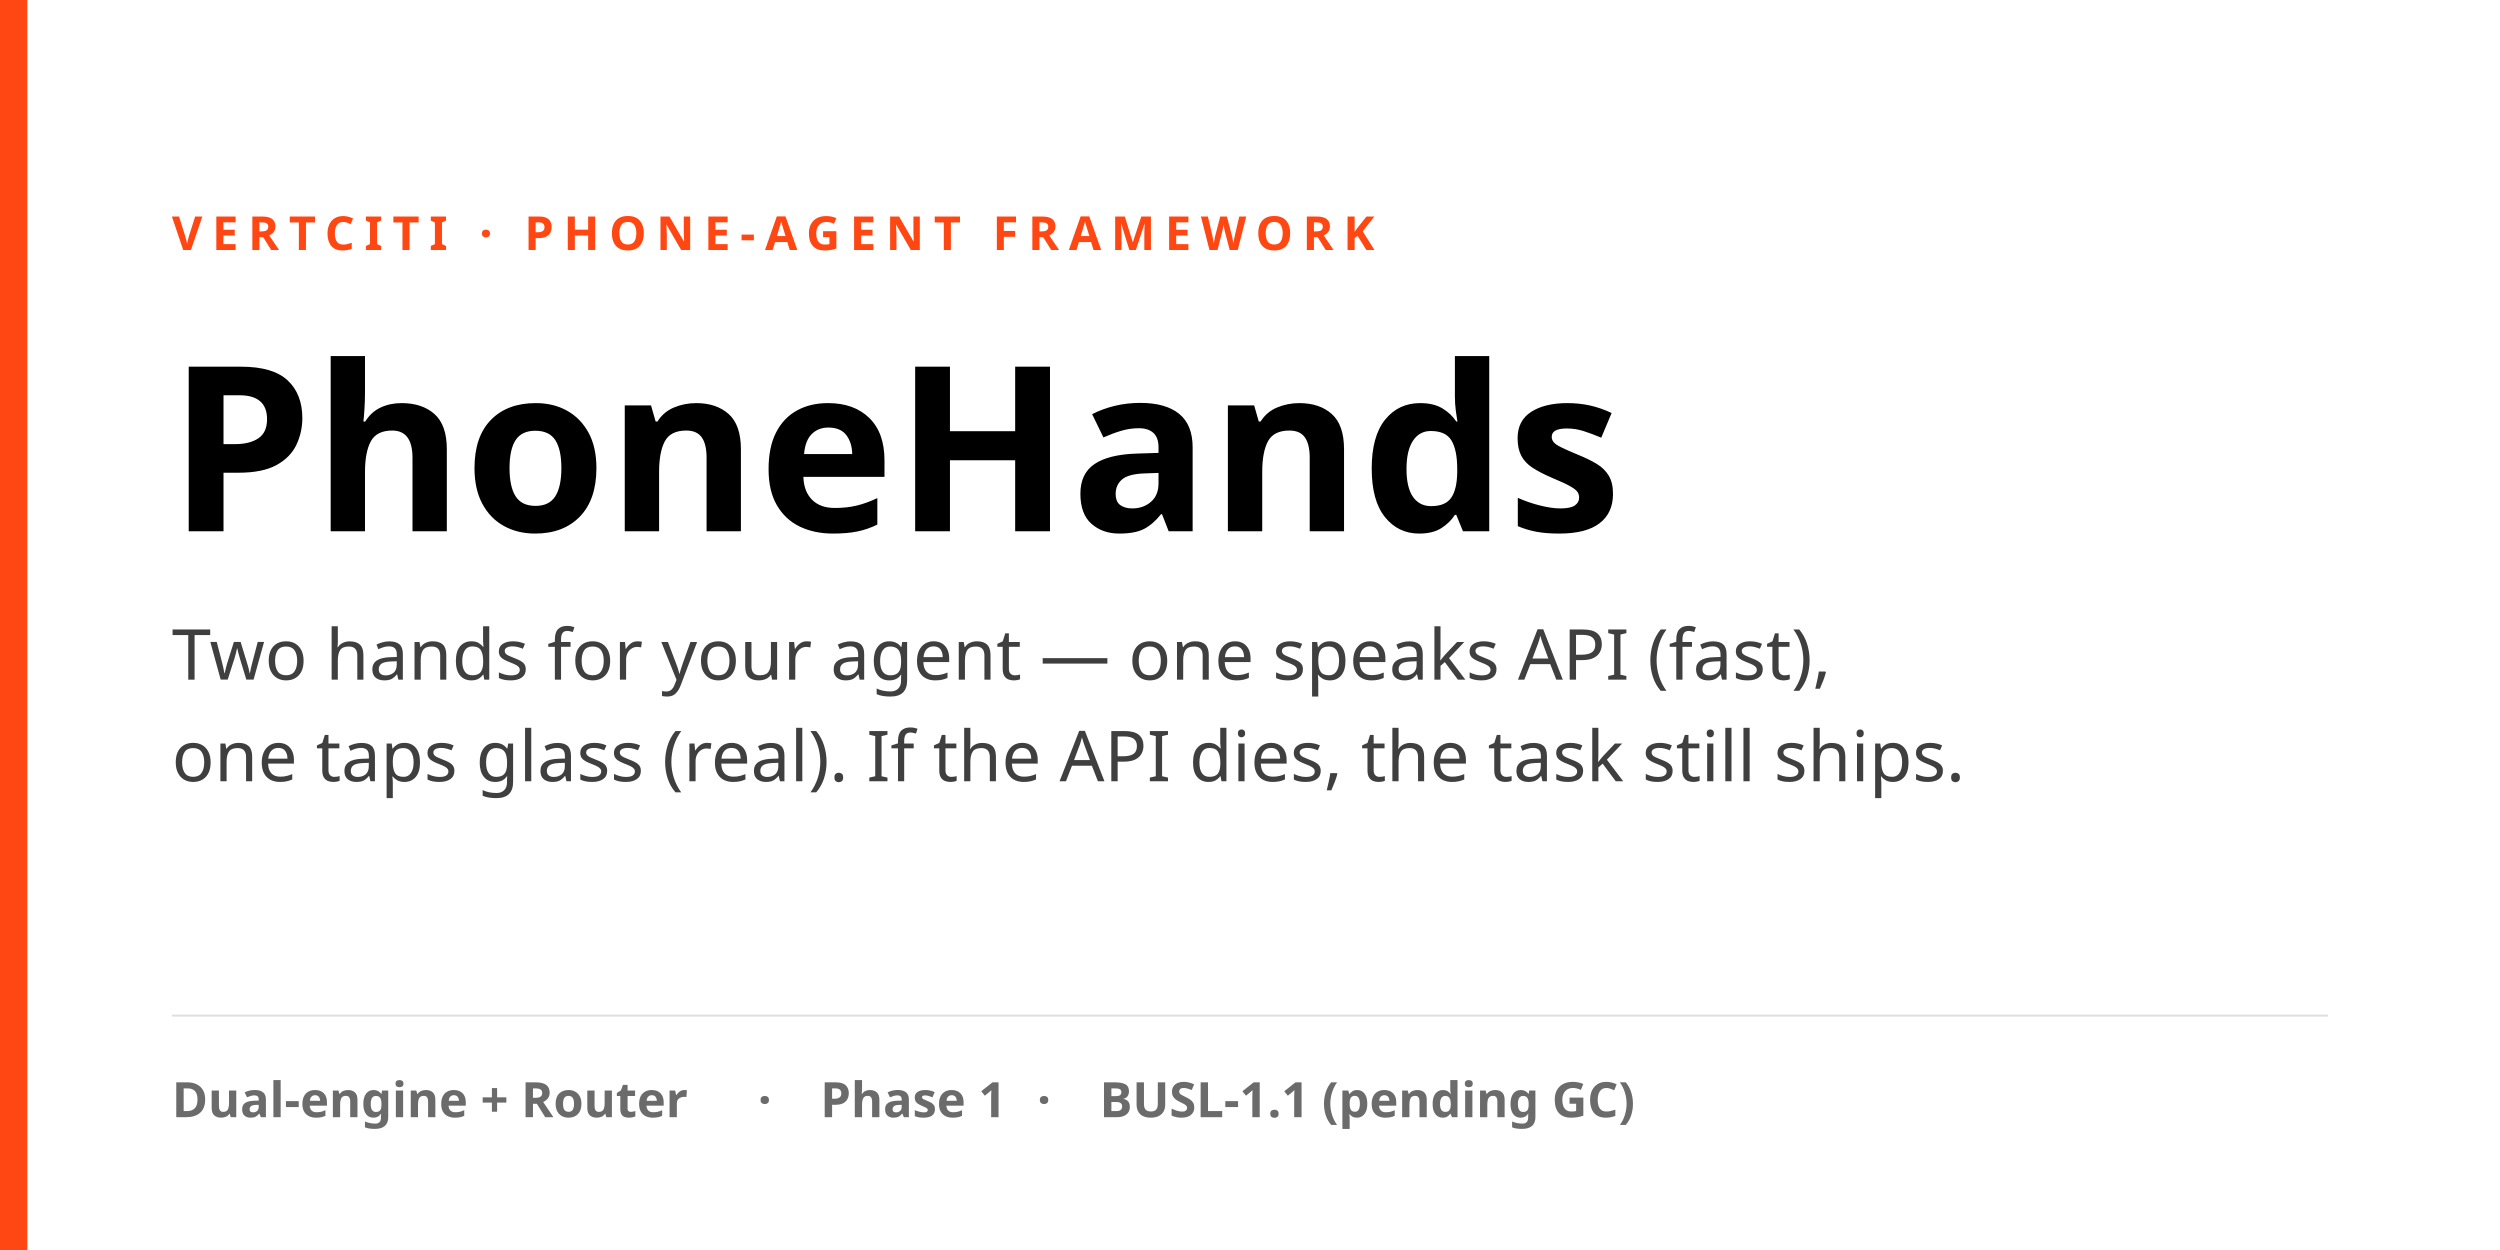
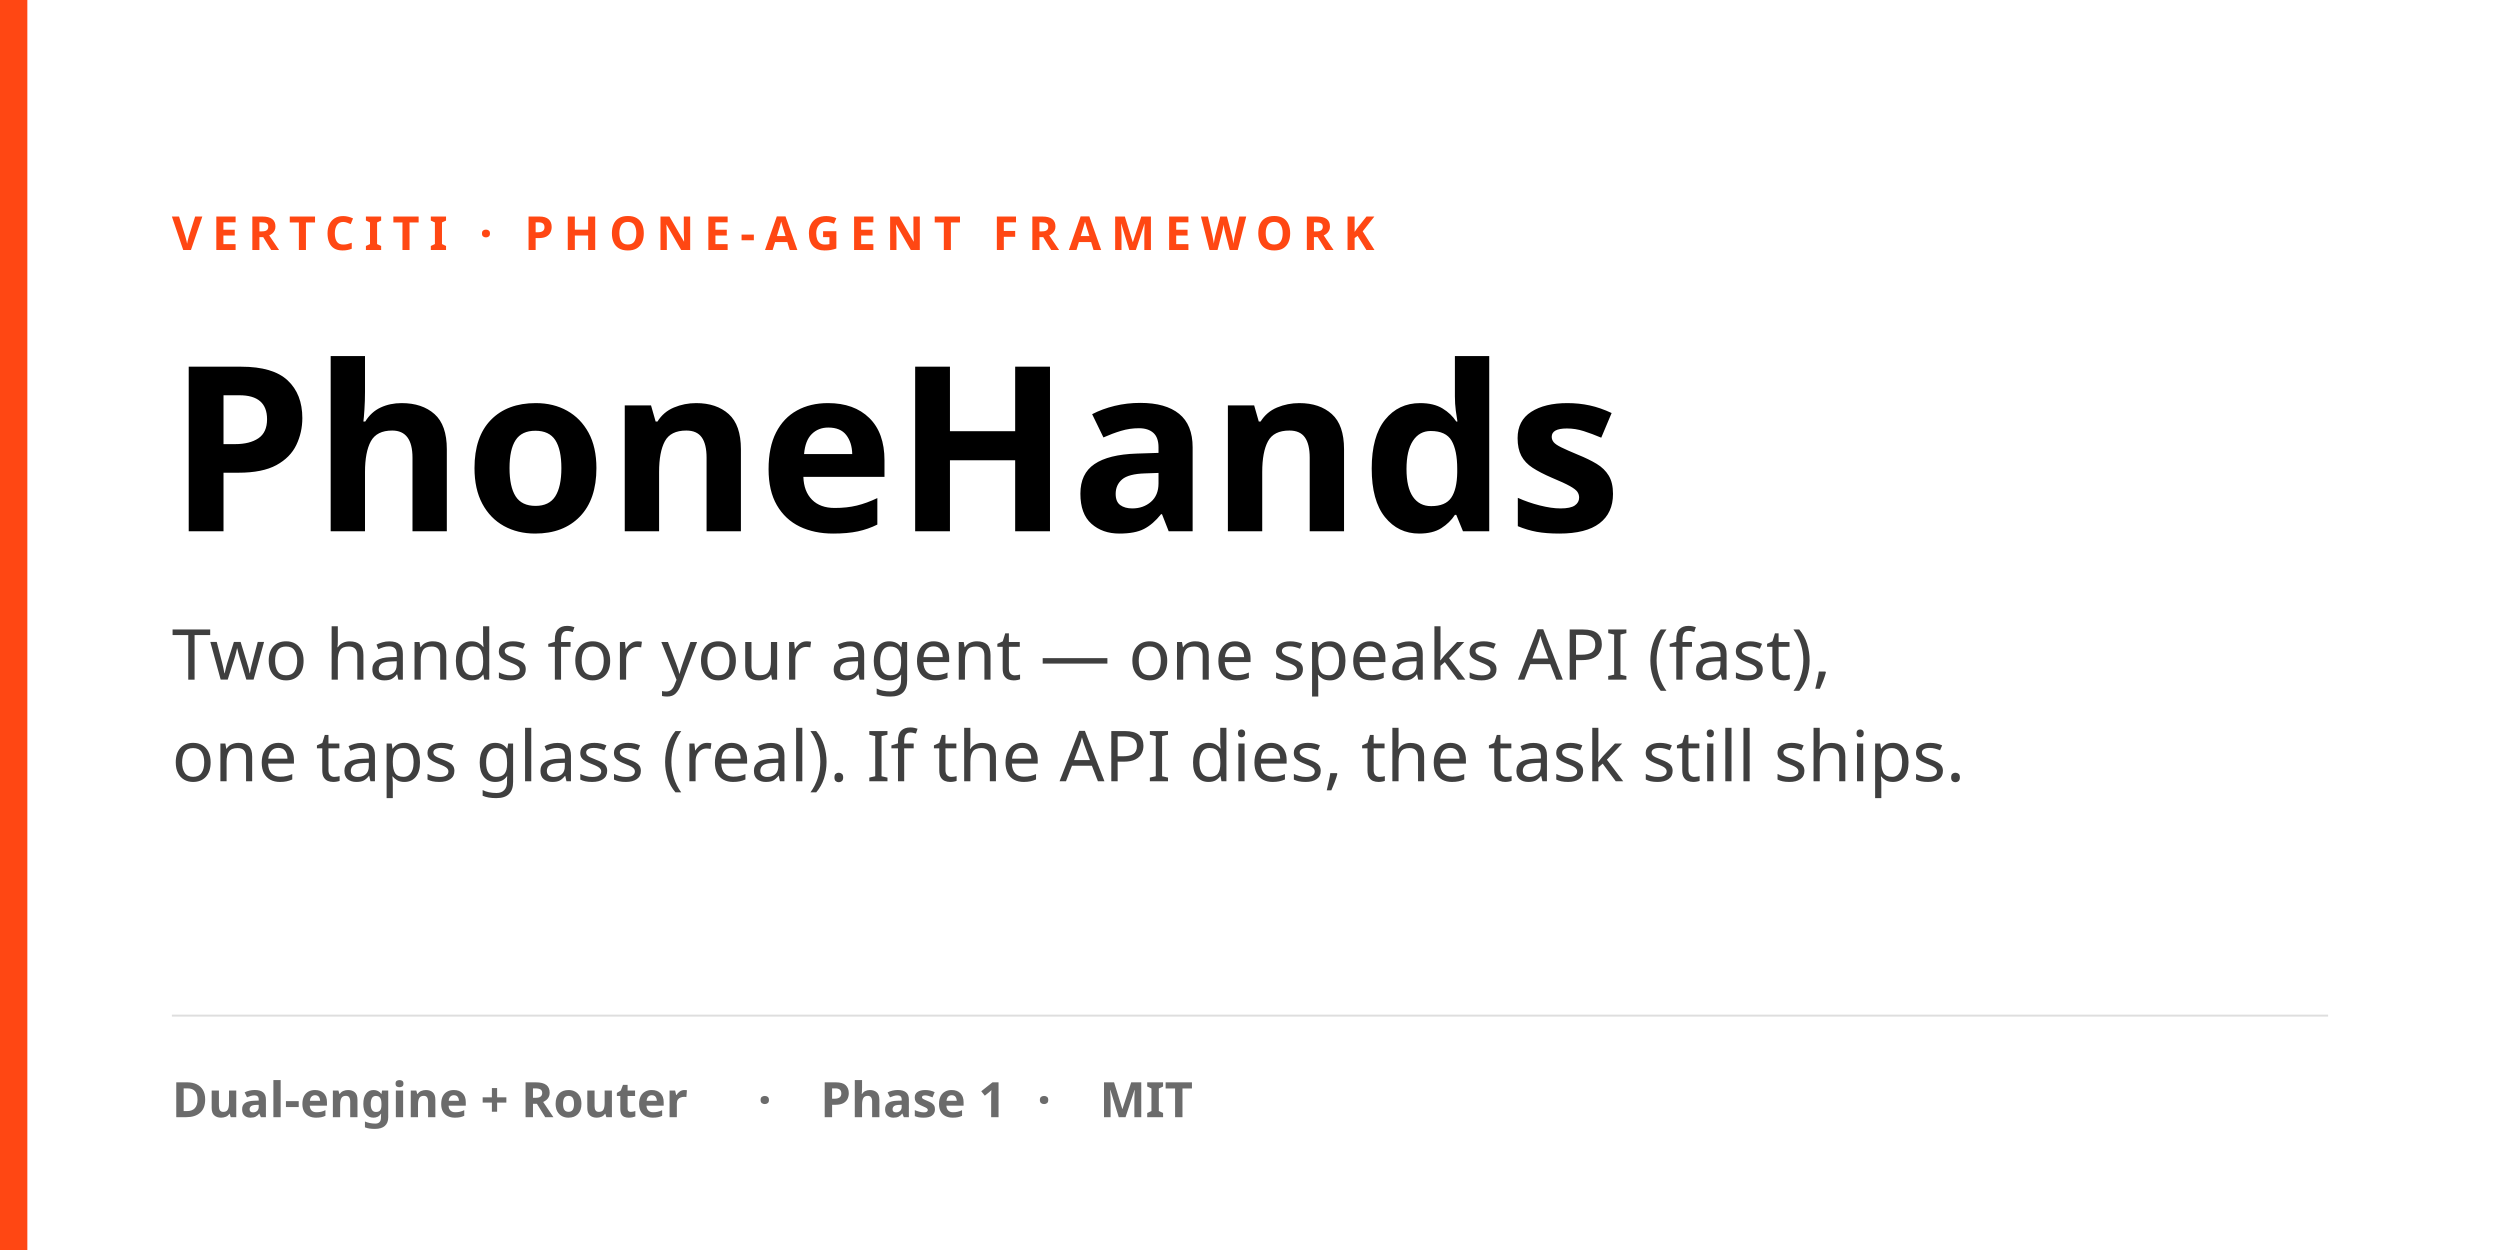
<svg xmlns="http://www.w3.org/2000/svg" width="1280" height="640" viewBox="0 0 1280 640">
  <rect width="1280" height="640" fill="#FFFFFF" />
  <rect x="0" y="0" width="14" height="640" fill="#FF4713" />
  <text x="88" y="128" font-family="'Nunito Sans','PingFang SC','Hiragino Sans GB','Microsoft YaHei','Noto Sans SC',sans-serif" font-size="24" font-weight="700" letter-spacing="5" fill="#FF4713">VERTCITI · PHONE-AGENT FRAMEWORK</text>
  <text x="86" y="272" font-family="'Nunito Sans','PingFang SC','Hiragino Sans GB','Microsoft YaHei','Noto Sans SC',sans-serif" font-size="118" font-weight="900" fill="#000000">PhoneHands</text>
  <text x="88" y="348" font-family="'Nunito Sans','PingFang SC','Hiragino Sans GB','Microsoft YaHei','Noto Sans SC',sans-serif" font-size="36" font-weight="400" fill="#3F3F3F">Two hands for your agent — one speaks API (fast),</text>
  <text x="88" y="400" font-family="'Nunito Sans','PingFang SC','Hiragino Sans GB','Microsoft YaHei','Noto Sans SC',sans-serif" font-size="36" font-weight="400" fill="#3F3F3F">one taps glass (real). If the API dies, the task still ships.</text>
  <line x1="88" y1="520" x2="1192" y2="520" stroke="#DEDEDE" stroke-width="1" />
  <g font-family="'Nunito Sans','PingFang SC','Hiragino Sans GB','Microsoft YaHei','Noto Sans SC',sans-serif" font-size="25" font-weight="600" fill="#6B6B6B">
    <text x="88" y="572">Dual-engine + Router</text>
    <text x="388" y="572">·</text>
    <text x="420" y="572">Phase 1</text>
    <text x="531" y="572">·</text>
-     <text x="563" y="572">BUSL-1.1 (pending GC)</text>
+     <text x="563" y="572">MIT</text>
  </g>
</svg>
